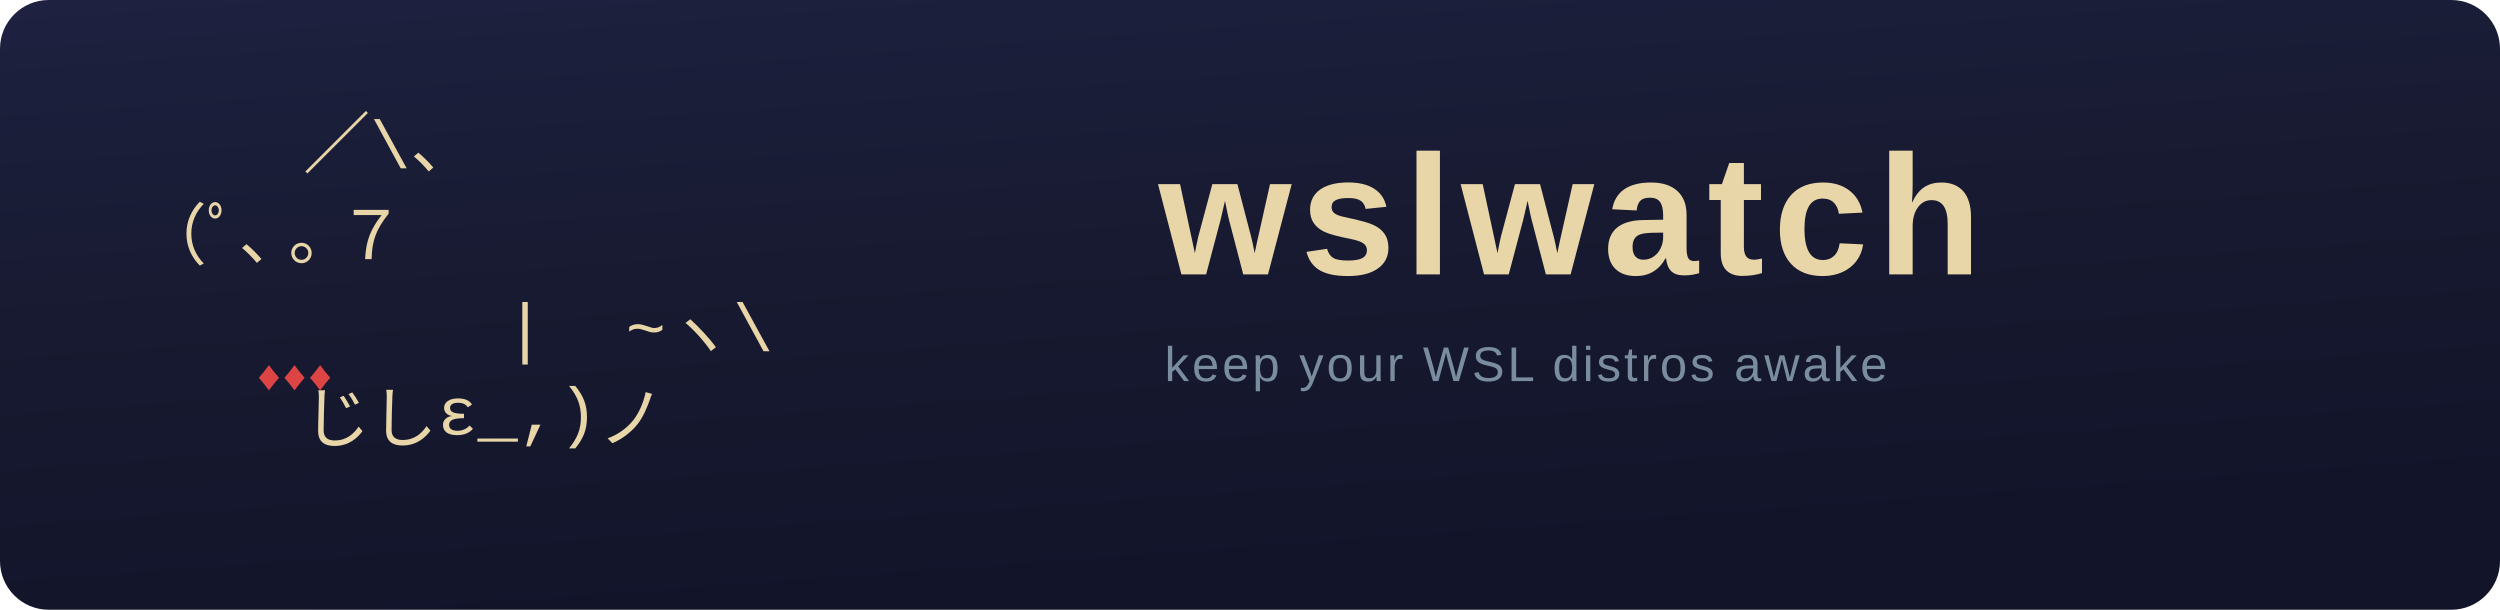
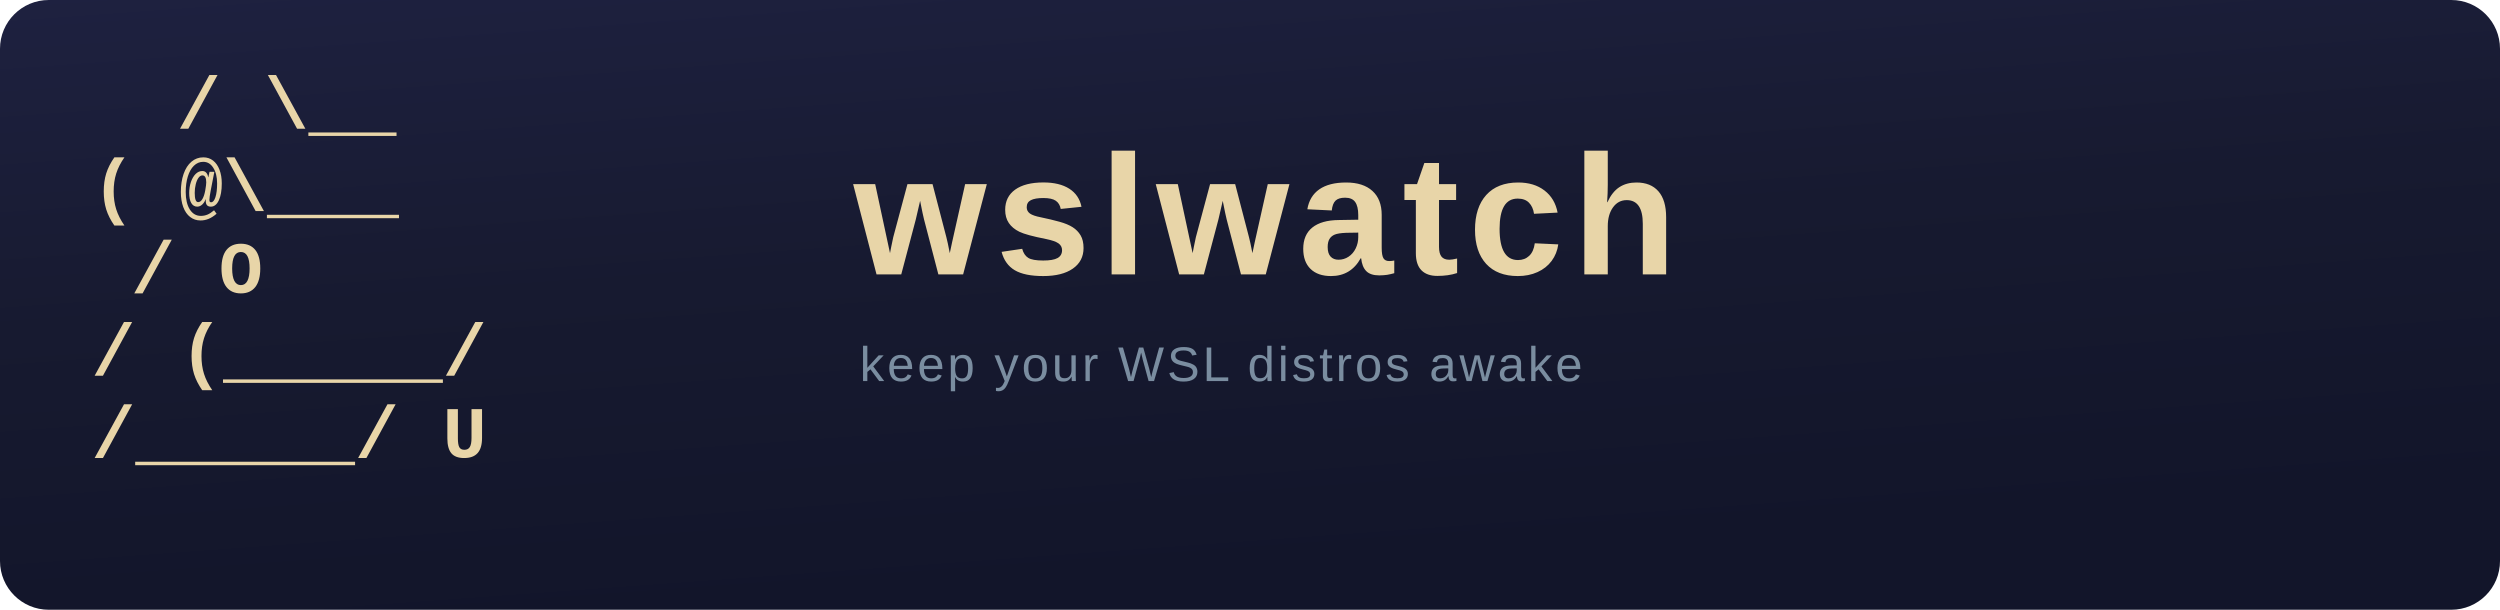
<svg xmlns="http://www.w3.org/2000/svg" viewBox="0 0 820 200" width="820" height="200">
  <defs>
    <linearGradient id="bg" x1="0" y1="0" x2="0.3" y2="1">
      <stop offset="0%" stop-color="#1e2140" />
      <stop offset="50%" stop-color="#171a30" />
      <stop offset="100%" stop-color="#12152a" />
    </linearGradient>
  </defs>
  <rect width="820" height="200" rx="16" fill="url(#bg)" />
-   <g font-family="'Cascadia Code','Consolas','Courier New',monospace" font-size="22" xml:space="preserve">
-     <text x="60" y="55" fill="#e8d5a8">        ／\、</text>
-     <text x="36" y="85" fill="#e8d5a8">  （ﾟ､ ｡ ７</text>
-     <text x="60" y="115" fill="#e8d5a8">        |  ~ヽ\</text>
-     <text x="60" y="145" fill="#e8d5a8">        じしε_,)ノ</text>
-     <text x="84" y="128" fill="#dd4444" font-size="14">♦♦♦</text>
+   <g font-family="'Cascadia Code','Consolas','Courier New',monospace" font-size="24" font-weight="bold" fill="#e8d5a8">
+     <text x="58" y="42">/ \__</text>
+     <text x="30" y="69">(    @\___</text>
+     <text x="43" y="96">/         O</text>
+     <text x="30" y="123">/   (_____/</text>
+     <text x="30" y="150">/_____/   U</text>
  </g>
-   <text x="380" y="90" font-family="'Segoe UI',Arial,sans-serif" font-size="56" font-weight="bold" fill="#e8d5a8" letter-spacing="3">wslwatch</text>
-   <text x="382" y="125" font-family="'Segoe UI',Arial,sans-serif" font-size="16" fill="#7a8da0" letter-spacing="1">keep your WSL distros awake</text>
+   <text x="280" y="90" font-family="'Segoe UI',Arial,sans-serif" font-size="56" font-weight="bold" fill="#e8d5a8" letter-spacing="3">wslwatch</text>
+   <text x="282" y="125" font-family="'Segoe UI',Arial,sans-serif" font-size="16" fill="#7a8da0" letter-spacing="1">keep your WSL distros awake</text>
</svg>
